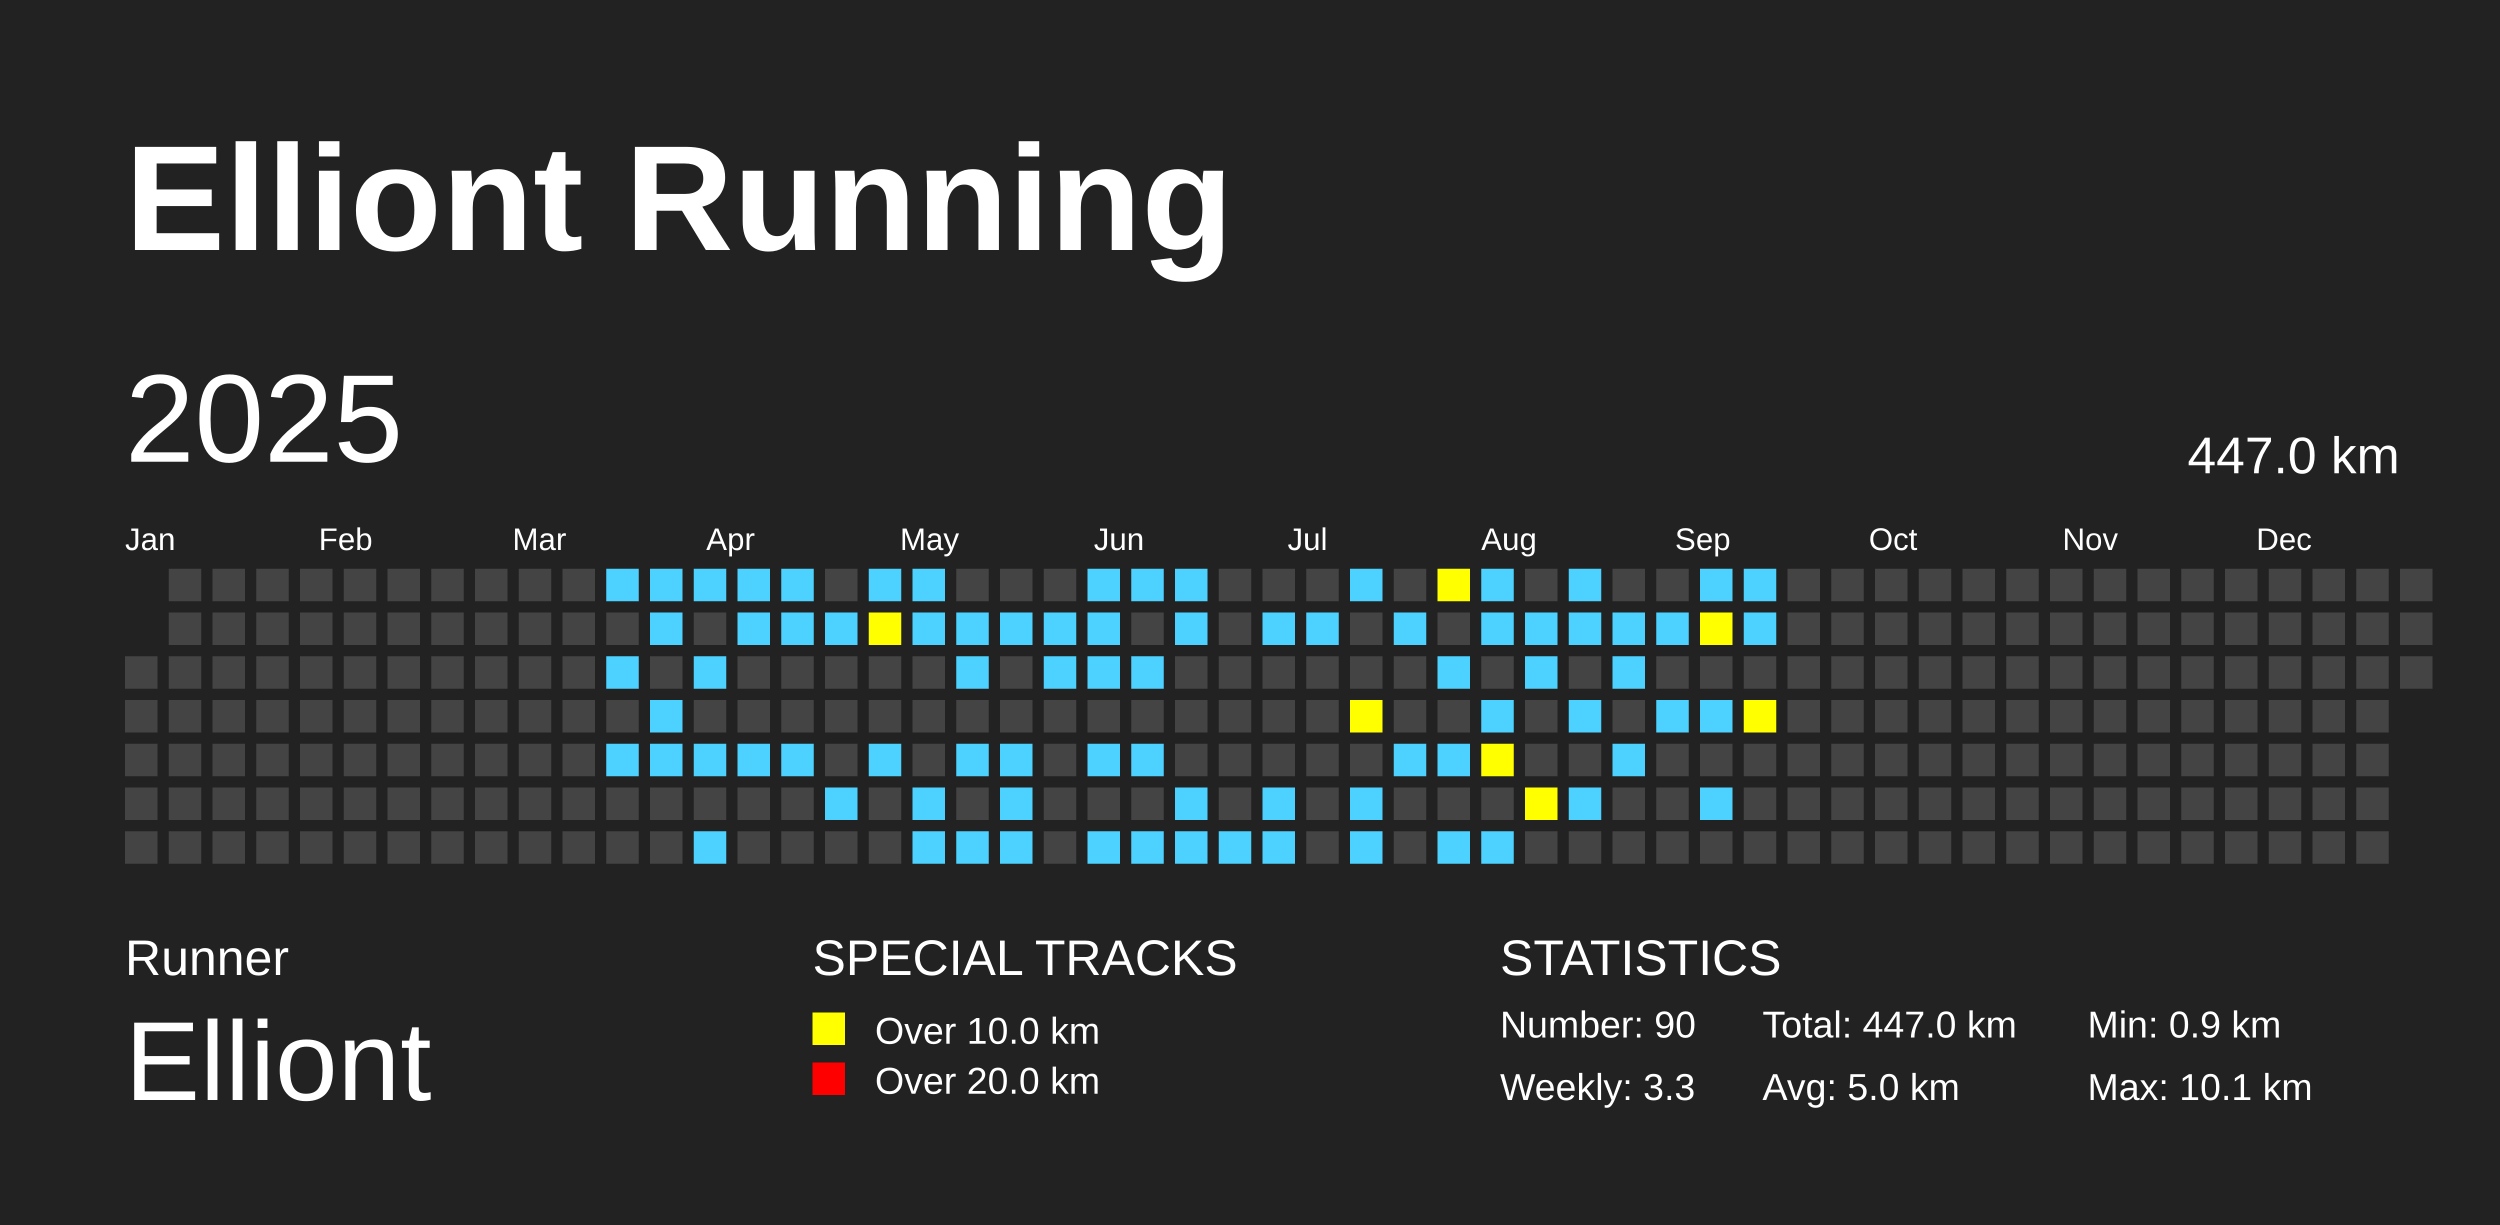
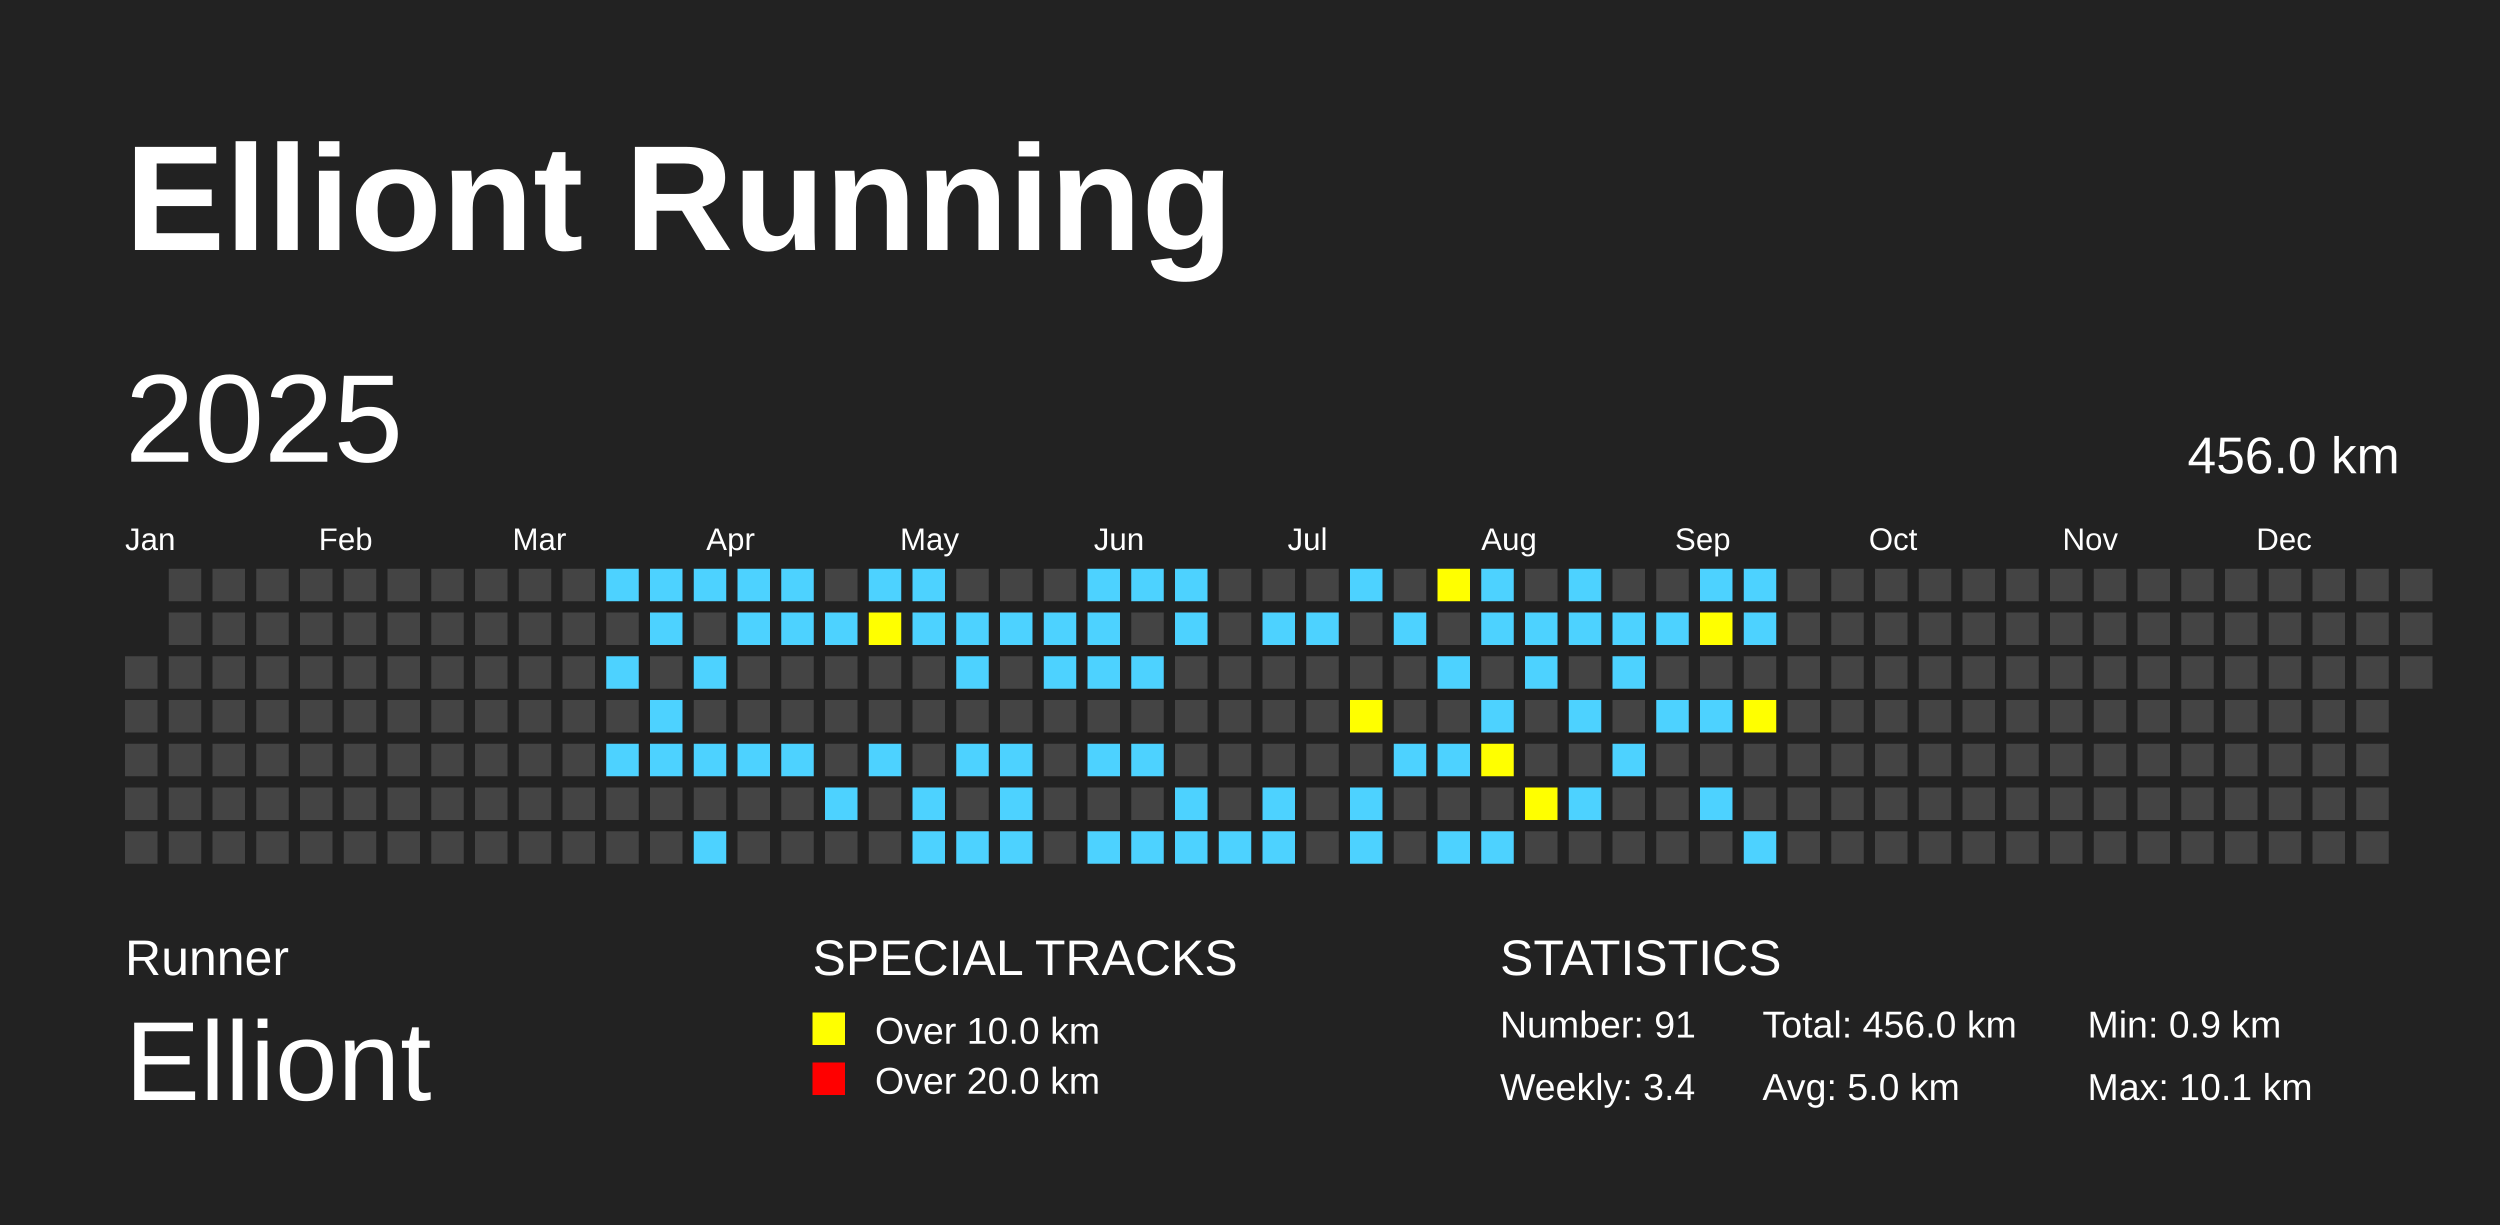
<svg xmlns="http://www.w3.org/2000/svg" baseProfile="full" height="98mm" version="1.1" viewBox="0,0,200,98" width="200mm">
  <defs />
  <rect fill="#222222" height="98" width="200" x="0" y="0" />
  <text fill="#FFFFFF" style="font-size:12px; font-family:Arial; font-weight:bold;" x="10" y="20">Elliont Running</text>
  <text fill="#FFFFFF" style="font-size:4px; font-family:Arial" x="10" y="78">Runner</text>
  <text fill="#FFFFFF" style="font-size:9px; font-family:Arial" x="10" y="88">Elliont</text>
  <text fill="#FFFFFF" style="font-size:4px; font-family:Arial" x="65" y="78">SPECIAL TRACKS</text>
  <rect fill="yellow" height="2.6" width="2.6" x="65" y="81" />
  <text fill="#FFFFFF" style="font-size:3px; font-family:Arial" x="70" y="83.5">Over 10.0 km</text>
  <rect fill="red" height="2.6" width="2.6" x="65" y="85" />
  <text fill="#FFFFFF" style="font-size:3px; font-family:Arial" x="70" y="87.5">Over 20.0 km</text>
  <text fill="#FFFFFF" style="font-size:4px; font-family:Arial" x="120" y="78">STATISTICS</text>
-   <text fill="#FFFFFF" style="font-size:3px; font-family:Arial" x="120" y="83">Number: 90</text>
-   <text fill="#FFFFFF" style="font-size:3px; font-family:Arial" x="120" y="88">Weekly: 3.3</text>
-   <text fill="#FFFFFF" style="font-size:3px; font-family:Arial" x="141" y="83">Total: 447.0 km</text>
+   <text fill="#FFFFFF" style="font-size:3px; font-family:Arial" x="120" y="83">Number: 91</text>
+   <text fill="#FFFFFF" style="font-size:3px; font-family:Arial" x="120" y="88">Weekly: 3.4</text>
+   <text fill="#FFFFFF" style="font-size:3px; font-family:Arial" x="141" y="83">Total: 456.0 km</text>
  <text fill="#FFFFFF" style="font-size:3px; font-family:Arial" x="141" y="88">Avg: 5.0 km</text>
  <text fill="#FFFFFF" style="font-size:3px; font-family:Arial" x="167" y="83">Min: 0.9 km</text>
  <text fill="#FFFFFF" style="font-size:3px; font-family:Arial" x="167" y="88">Max: 10.1 km</text>
  <text dominant-baseline="hanging" fill="#FFFFFF" style="font-size:10.0px; font-family:Arial;" x="10" y="30">2025</text>
-   <text dominant-baseline="hanging" fill="#FFFFFF" style="font-size:4.125px; font-family:Arial;" x="175" y="35">447.0 km</text>
+   <text dominant-baseline="hanging" fill="#FFFFFF" style="font-size:4.125px; font-family:Arial;" x="175" y="35">456.0 km</text>
  <text fill="#FFFFFF" style="font-size:2.5px; font-family:Arial" x="10.0" y="44">Jan</text>
  <text fill="#FFFFFF" style="font-size:2.5px; font-family:Arial" x="25.5" y="44">Feb</text>
  <text fill="#FFFFFF" style="font-size:2.5px; font-family:Arial" x="41.0" y="44">Mar</text>
  <text fill="#FFFFFF" style="font-size:2.5px; font-family:Arial" x="56.5" y="44">Apr</text>
  <text fill="#FFFFFF" style="font-size:2.5px; font-family:Arial" x="72.0" y="44">May</text>
  <text fill="#FFFFFF" style="font-size:2.5px; font-family:Arial" x="87.5" y="44">Jun</text>
  <text fill="#FFFFFF" style="font-size:2.5px; font-family:Arial" x="103.0" y="44">Jul</text>
  <text fill="#FFFFFF" style="font-size:2.5px; font-family:Arial" x="118.5" y="44">Aug</text>
  <text fill="#FFFFFF" style="font-size:2.5px; font-family:Arial" x="134.0" y="44">Sep</text>
  <text fill="#FFFFFF" style="font-size:2.5px; font-family:Arial" x="149.5" y="44">Oct</text>
  <text fill="#FFFFFF" style="font-size:2.5px; font-family:Arial" x="165.0" y="44">Nov</text>
  <text fill="#FFFFFF" style="font-size:2.5px; font-family:Arial" x="180.5" y="44">Dec</text>
  <rect fill="#444444" height="2.6" width="2.6" x="10.0" y="52.5" />
  <rect fill="#444444" height="2.6" width="2.6" x="10.0" y="56.0" />
  <rect fill="#444444" height="2.6" width="2.6" x="10.0" y="59.5" />
  <rect fill="#444444" height="2.6" width="2.6" x="10.0" y="63.0" />
  <rect fill="#444444" height="2.6" width="2.6" x="10.0" y="66.5" />
  <rect fill="#444444" height="2.6" width="2.6" x="13.5" y="45.5" />
  <rect fill="#444444" height="2.6" width="2.6" x="13.5" y="49.0" />
  <rect fill="#444444" height="2.6" width="2.6" x="13.5" y="52.5" />
  <rect fill="#444444" height="2.6" width="2.6" x="13.5" y="56.0" />
  <rect fill="#444444" height="2.6" width="2.6" x="13.5" y="59.5" />
  <rect fill="#444444" height="2.6" width="2.6" x="13.5" y="63.0" />
  <rect fill="#444444" height="2.6" width="2.6" x="13.5" y="66.5" />
  <rect fill="#444444" height="2.6" width="2.6" x="17.0" y="45.5" />
  <rect fill="#444444" height="2.6" width="2.6" x="17.0" y="49.0" />
  <rect fill="#444444" height="2.6" width="2.6" x="17.0" y="52.5" />
  <rect fill="#444444" height="2.6" width="2.6" x="17.0" y="56.0" />
  <rect fill="#444444" height="2.6" width="2.6" x="17.0" y="59.5" />
  <rect fill="#444444" height="2.6" width="2.6" x="17.0" y="63.0" />
  <rect fill="#444444" height="2.6" width="2.6" x="17.0" y="66.5" />
  <rect fill="#444444" height="2.6" width="2.6" x="20.5" y="45.5" />
  <rect fill="#444444" height="2.6" width="2.6" x="20.5" y="49.0" />
  <rect fill="#444444" height="2.6" width="2.6" x="20.5" y="52.5" />
  <rect fill="#444444" height="2.6" width="2.6" x="20.5" y="56.0" />
  <rect fill="#444444" height="2.6" width="2.6" x="20.5" y="59.5" />
  <rect fill="#444444" height="2.6" width="2.6" x="20.5" y="63.0" />
  <rect fill="#444444" height="2.6" width="2.6" x="20.5" y="66.5" />
  <rect fill="#444444" height="2.6" width="2.6" x="24.0" y="45.5" />
  <rect fill="#444444" height="2.6" width="2.6" x="24.0" y="49.0" />
  <rect fill="#444444" height="2.6" width="2.6" x="24.0" y="52.5" />
  <rect fill="#444444" height="2.6" width="2.6" x="24.0" y="56.0" />
  <rect fill="#444444" height="2.6" width="2.6" x="24.0" y="59.5" />
  <rect fill="#444444" height="2.6" width="2.6" x="24.0" y="63.0" />
  <rect fill="#444444" height="2.6" width="2.6" x="24.0" y="66.5" />
  <rect fill="#444444" height="2.6" width="2.6" x="27.5" y="45.5" />
  <rect fill="#444444" height="2.6" width="2.6" x="27.5" y="49.0" />
  <rect fill="#444444" height="2.6" width="2.6" x="27.5" y="52.5" />
  <rect fill="#444444" height="2.6" width="2.6" x="27.5" y="56.0" />
  <rect fill="#444444" height="2.6" width="2.6" x="27.5" y="59.5" />
  <rect fill="#444444" height="2.6" width="2.6" x="27.5" y="63.0" />
  <rect fill="#444444" height="2.6" width="2.6" x="27.5" y="66.5" />
  <rect fill="#444444" height="2.6" width="2.6" x="31.0" y="45.5" />
  <rect fill="#444444" height="2.6" width="2.6" x="31.0" y="49.0" />
  <rect fill="#444444" height="2.6" width="2.6" x="31.0" y="52.5" />
  <rect fill="#444444" height="2.6" width="2.6" x="31.0" y="56.0" />
  <rect fill="#444444" height="2.6" width="2.6" x="31.0" y="59.5" />
  <rect fill="#444444" height="2.6" width="2.6" x="31.0" y="63.0" />
  <rect fill="#444444" height="2.6" width="2.6" x="31.0" y="66.5" />
  <rect fill="#444444" height="2.6" width="2.6" x="34.5" y="45.5" />
  <rect fill="#444444" height="2.6" width="2.6" x="34.5" y="49.0" />
  <rect fill="#444444" height="2.6" width="2.6" x="34.5" y="52.5" />
  <rect fill="#444444" height="2.6" width="2.6" x="34.5" y="56.0" />
  <rect fill="#444444" height="2.6" width="2.6" x="34.5" y="59.5" />
  <rect fill="#444444" height="2.6" width="2.6" x="34.5" y="63.0" />
  <rect fill="#444444" height="2.6" width="2.6" x="34.5" y="66.5" />
  <rect fill="#444444" height="2.6" width="2.6" x="38.0" y="45.5" />
  <rect fill="#444444" height="2.6" width="2.6" x="38.0" y="49.0" />
  <rect fill="#444444" height="2.6" width="2.6" x="38.0" y="52.5" />
  <rect fill="#444444" height="2.6" width="2.6" x="38.0" y="56.0" />
  <rect fill="#444444" height="2.6" width="2.6" x="38.0" y="59.5" />
  <rect fill="#444444" height="2.6" width="2.6" x="38.0" y="63.0" />
  <rect fill="#444444" height="2.6" width="2.6" x="38.0" y="66.5" />
  <rect fill="#444444" height="2.6" width="2.6" x="41.5" y="45.5" />
  <rect fill="#444444" height="2.6" width="2.6" x="41.5" y="49.0" />
  <rect fill="#444444" height="2.6" width="2.6" x="41.5" y="52.5" />
  <rect fill="#444444" height="2.6" width="2.6" x="41.5" y="56.0" />
  <rect fill="#444444" height="2.6" width="2.6" x="41.5" y="59.5" />
  <rect fill="#444444" height="2.6" width="2.6" x="41.5" y="63.0" />
  <rect fill="#444444" height="2.6" width="2.6" x="41.5" y="66.5" />
  <rect fill="#444444" height="2.6" width="2.6" x="45.0" y="45.5" />
  <rect fill="#444444" height="2.6" width="2.6" x="45.0" y="49.0" />
  <rect fill="#444444" height="2.6" width="2.6" x="45.0" y="52.5" />
  <rect fill="#444444" height="2.6" width="2.6" x="45.0" y="56.0" />
  <rect fill="#444444" height="2.6" width="2.6" x="45.0" y="59.5" />
  <rect fill="#444444" height="2.6" width="2.6" x="45.0" y="63.0" />
  <rect fill="#444444" height="2.6" width="2.6" x="45.0" y="66.5" />
  <rect fill="#4DD2FF" height="2.6" width="2.6" x="48.5" y="45.5" />
  <rect fill="#444444" height="2.6" width="2.6" x="48.5" y="49.0" />
  <rect fill="#4DD2FF" height="2.6" width="2.6" x="48.5" y="52.5" />
  <rect fill="#444444" height="2.6" width="2.6" x="48.5" y="56.0" />
  <rect fill="#4DD2FF" height="2.6" width="2.6" x="48.5" y="59.5" />
  <rect fill="#444444" height="2.6" width="2.6" x="48.5" y="63.0" />
  <rect fill="#444444" height="2.6" width="2.6" x="48.5" y="66.5" />
  <rect fill="#4DD2FF" height="2.6" width="2.6" x="52.0" y="45.5" />
  <rect fill="#4DD2FF" height="2.6" width="2.6" x="52.0" y="49.0" />
  <rect fill="#444444" height="2.6" width="2.6" x="52.0" y="52.5" />
  <rect fill="#4DD2FF" height="2.6" width="2.6" x="52.0" y="56.0" />
  <rect fill="#4DD2FF" height="2.6" width="2.6" x="52.0" y="59.5" />
  <rect fill="#444444" height="2.6" width="2.6" x="52.0" y="63.0" />
  <rect fill="#444444" height="2.6" width="2.6" x="52.0" y="66.5" />
  <rect fill="#4DD2FF" height="2.6" width="2.6" x="55.5" y="45.5" />
  <rect fill="#444444" height="2.6" width="2.6" x="55.5" y="49.0" />
  <rect fill="#4DD2FF" height="2.6" width="2.6" x="55.5" y="52.5" />
  <rect fill="#444444" height="2.6" width="2.6" x="55.5" y="56.0" />
  <rect fill="#4DD2FF" height="2.6" width="2.6" x="55.5" y="59.5" />
  <rect fill="#444444" height="2.6" width="2.6" x="55.5" y="63.0" />
  <rect fill="#4DD2FF" height="2.6" width="2.6" x="55.5" y="66.5" />
  <rect fill="#4DD2FF" height="2.6" width="2.6" x="59.0" y="45.5" />
  <rect fill="#4DD2FF" height="2.6" width="2.6" x="59.0" y="49.0" />
  <rect fill="#444444" height="2.6" width="2.6" x="59.0" y="52.5" />
  <rect fill="#444444" height="2.6" width="2.6" x="59.0" y="56.0" />
  <rect fill="#4DD2FF" height="2.6" width="2.6" x="59.0" y="59.5" />
  <rect fill="#444444" height="2.6" width="2.6" x="59.0" y="63.0" />
  <rect fill="#444444" height="2.6" width="2.6" x="59.0" y="66.5" />
  <rect fill="#4DD2FF" height="2.6" width="2.6" x="62.5" y="45.5" />
  <rect fill="#4DD2FF" height="2.6" width="2.6" x="62.5" y="49.0" />
  <rect fill="#444444" height="2.6" width="2.6" x="62.5" y="52.5" />
  <rect fill="#444444" height="2.6" width="2.6" x="62.5" y="56.0" />
  <rect fill="#4DD2FF" height="2.6" width="2.6" x="62.5" y="59.5" />
  <rect fill="#444444" height="2.6" width="2.6" x="62.5" y="63.0" />
  <rect fill="#444444" height="2.6" width="2.6" x="62.5" y="66.5" />
  <rect fill="#444444" height="2.6" width="2.6" x="66.0" y="45.5" />
  <rect fill="#4DD2FF" height="2.6" width="2.6" x="66.0" y="49.0" />
  <rect fill="#444444" height="2.6" width="2.6" x="66.0" y="52.5" />
  <rect fill="#444444" height="2.6" width="2.6" x="66.0" y="56.0" />
  <rect fill="#444444" height="2.6" width="2.6" x="66.0" y="59.5" />
  <rect fill="#4DD2FF" height="2.6" width="2.6" x="66.0" y="63.0" />
  <rect fill="#444444" height="2.6" width="2.6" x="66.0" y="66.5" />
  <rect fill="#4DD2FF" height="2.6" width="2.6" x="69.5" y="45.5" />
  <rect fill="yellow" height="2.6" width="2.6" x="69.5" y="49.0" />
  <rect fill="#444444" height="2.6" width="2.6" x="69.5" y="52.5" />
  <rect fill="#444444" height="2.6" width="2.6" x="69.5" y="56.0" />
  <rect fill="#4DD2FF" height="2.6" width="2.6" x="69.5" y="59.5" />
  <rect fill="#444444" height="2.6" width="2.6" x="69.5" y="63.0" />
  <rect fill="#444444" height="2.6" width="2.6" x="69.5" y="66.5" />
  <rect fill="#4DD2FF" height="2.6" width="2.6" x="73.0" y="45.5" />
  <rect fill="#4DD2FF" height="2.6" width="2.6" x="73.0" y="49.0" />
  <rect fill="#444444" height="2.6" width="2.6" x="73.0" y="52.5" />
  <rect fill="#444444" height="2.6" width="2.6" x="73.0" y="56.0" />
  <rect fill="#444444" height="2.6" width="2.6" x="73.0" y="59.5" />
  <rect fill="#4DD2FF" height="2.6" width="2.6" x="73.0" y="63.0" />
  <rect fill="#4DD2FF" height="2.6" width="2.6" x="73.0" y="66.5" />
  <rect fill="#444444" height="2.6" width="2.6" x="76.5" y="45.5" />
  <rect fill="#4DD2FF" height="2.6" width="2.6" x="76.5" y="49.0" />
  <rect fill="#4DD2FF" height="2.6" width="2.6" x="76.5" y="52.5" />
  <rect fill="#444444" height="2.6" width="2.6" x="76.5" y="56.0" />
  <rect fill="#4DD2FF" height="2.6" width="2.6" x="76.5" y="59.5" />
  <rect fill="#444444" height="2.6" width="2.6" x="76.5" y="63.0" />
  <rect fill="#4DD2FF" height="2.6" width="2.6" x="76.5" y="66.5" />
  <rect fill="#444444" height="2.6" width="2.6" x="80.0" y="45.5" />
  <rect fill="#4DD2FF" height="2.6" width="2.6" x="80.0" y="49.0" />
  <rect fill="#444444" height="2.6" width="2.6" x="80.0" y="52.5" />
  <rect fill="#444444" height="2.6" width="2.6" x="80.0" y="56.0" />
  <rect fill="#4DD2FF" height="2.6" width="2.6" x="80.0" y="59.5" />
  <rect fill="#4DD2FF" height="2.6" width="2.6" x="80.0" y="63.0" />
  <rect fill="#4DD2FF" height="2.6" width="2.6" x="80.0" y="66.5" />
  <rect fill="#444444" height="2.6" width="2.6" x="83.5" y="45.5" />
  <rect fill="#4DD2FF" height="2.6" width="2.6" x="83.5" y="49.0" />
  <rect fill="#4DD2FF" height="2.6" width="2.6" x="83.5" y="52.5" />
  <rect fill="#444444" height="2.6" width="2.6" x="83.5" y="56.0" />
  <rect fill="#444444" height="2.6" width="2.6" x="83.5" y="59.5" />
  <rect fill="#444444" height="2.6" width="2.6" x="83.5" y="63.0" />
  <rect fill="#444444" height="2.6" width="2.6" x="83.5" y="66.5" />
  <rect fill="#4DD2FF" height="2.6" width="2.6" x="87.0" y="45.5" />
  <rect fill="#4DD2FF" height="2.6" width="2.6" x="87.0" y="49.0" />
  <rect fill="#4DD2FF" height="2.6" width="2.6" x="87.0" y="52.5" />
  <rect fill="#444444" height="2.6" width="2.6" x="87.0" y="56.0" />
  <rect fill="#4DD2FF" height="2.6" width="2.6" x="87.0" y="59.5" />
  <rect fill="#444444" height="2.6" width="2.6" x="87.0" y="63.0" />
  <rect fill="#4DD2FF" height="2.6" width="2.6" x="87.0" y="66.5" />
  <rect fill="#4DD2FF" height="2.6" width="2.6" x="90.5" y="45.5" />
  <rect fill="#444444" height="2.6" width="2.6" x="90.5" y="49.0" />
  <rect fill="#4DD2FF" height="2.6" width="2.6" x="90.5" y="52.5" />
  <rect fill="#444444" height="2.6" width="2.6" x="90.5" y="56.0" />
  <rect fill="#4DD2FF" height="2.6" width="2.6" x="90.5" y="59.5" />
  <rect fill="#444444" height="2.6" width="2.6" x="90.5" y="63.0" />
  <rect fill="#4DD2FF" height="2.6" width="2.6" x="90.5" y="66.5" />
  <rect fill="#4DD2FF" height="2.6" width="2.6" x="94.0" y="45.5" />
  <rect fill="#4DD2FF" height="2.6" width="2.6" x="94.0" y="49.0" />
  <rect fill="#444444" height="2.6" width="2.6" x="94.0" y="52.5" />
  <rect fill="#444444" height="2.6" width="2.6" x="94.0" y="56.0" />
  <rect fill="#444444" height="2.6" width="2.6" x="94.0" y="59.5" />
  <rect fill="#4DD2FF" height="2.6" width="2.6" x="94.0" y="63.0" />
  <rect fill="#4DD2FF" height="2.6" width="2.6" x="94.0" y="66.5" />
  <rect fill="#444444" height="2.6" width="2.6" x="97.5" y="45.5" />
  <rect fill="#444444" height="2.6" width="2.6" x="97.5" y="49.0" />
  <rect fill="#444444" height="2.6" width="2.6" x="97.5" y="52.5" />
  <rect fill="#444444" height="2.6" width="2.6" x="97.5" y="56.0" />
  <rect fill="#444444" height="2.6" width="2.6" x="97.5" y="59.5" />
  <rect fill="#444444" height="2.6" width="2.6" x="97.5" y="63.0" />
  <rect fill="#4DD2FF" height="2.6" width="2.6" x="97.5" y="66.5" />
  <rect fill="#444444" height="2.6" width="2.6" x="101.0" y="45.5" />
  <rect fill="#4DD2FF" height="2.6" width="2.6" x="101.0" y="49.0" />
  <rect fill="#444444" height="2.6" width="2.6" x="101.0" y="52.5" />
  <rect fill="#444444" height="2.6" width="2.6" x="101.0" y="56.0" />
  <rect fill="#444444" height="2.6" width="2.6" x="101.0" y="59.5" />
  <rect fill="#4DD2FF" height="2.6" width="2.6" x="101.0" y="63.0" />
  <rect fill="#4DD2FF" height="2.6" width="2.6" x="101.0" y="66.5" />
  <rect fill="#444444" height="2.6" width="2.6" x="104.5" y="45.5" />
  <rect fill="#4DD2FF" height="2.6" width="2.6" x="104.5" y="49.0" />
  <rect fill="#444444" height="2.6" width="2.6" x="104.5" y="52.5" />
  <rect fill="#444444" height="2.6" width="2.6" x="104.5" y="56.0" />
  <rect fill="#444444" height="2.6" width="2.6" x="104.5" y="59.5" />
  <rect fill="#444444" height="2.6" width="2.6" x="104.5" y="63.0" />
  <rect fill="#444444" height="2.6" width="2.6" x="104.5" y="66.5" />
  <rect fill="#4DD2FF" height="2.6" width="2.6" x="108.0" y="45.5" />
  <rect fill="#444444" height="2.6" width="2.6" x="108.0" y="49.0" />
  <rect fill="#444444" height="2.6" width="2.6" x="108.0" y="52.5" />
  <rect fill="yellow" height="2.6" width="2.6" x="108.0" y="56.0" />
  <rect fill="#444444" height="2.6" width="2.6" x="108.0" y="59.5" />
  <rect fill="#4DD2FF" height="2.6" width="2.6" x="108.0" y="63.0" />
  <rect fill="#4DD2FF" height="2.6" width="2.6" x="108.0" y="66.5" />
  <rect fill="#444444" height="2.6" width="2.6" x="111.5" y="45.5" />
  <rect fill="#4DD2FF" height="2.6" width="2.6" x="111.5" y="49.0" />
  <rect fill="#444444" height="2.6" width="2.6" x="111.5" y="52.5" />
  <rect fill="#444444" height="2.6" width="2.6" x="111.5" y="56.0" />
  <rect fill="#4DD2FF" height="2.6" width="2.6" x="111.5" y="59.5" />
  <rect fill="#444444" height="2.6" width="2.6" x="111.5" y="63.0" />
  <rect fill="#444444" height="2.6" width="2.6" x="111.5" y="66.5" />
  <rect fill="yellow" height="2.6" width="2.6" x="115.0" y="45.5" />
  <rect fill="#444444" height="2.6" width="2.6" x="115.0" y="49.0" />
  <rect fill="#4DD2FF" height="2.6" width="2.6" x="115.0" y="52.5" />
  <rect fill="#444444" height="2.6" width="2.6" x="115.0" y="56.0" />
  <rect fill="#4DD2FF" height="2.6" width="2.6" x="115.0" y="59.5" />
  <rect fill="#444444" height="2.6" width="2.6" x="115.0" y="63.0" />
  <rect fill="#4DD2FF" height="2.6" width="2.6" x="115.0" y="66.5" />
  <rect fill="#4DD2FF" height="2.6" width="2.6" x="118.5" y="45.5" />
  <rect fill="#4DD2FF" height="2.6" width="2.6" x="118.5" y="49.0" />
  <rect fill="#444444" height="2.6" width="2.6" x="118.5" y="52.5" />
  <rect fill="#4DD2FF" height="2.6" width="2.6" x="118.5" y="56.0" />
  <rect fill="yellow" height="2.6" width="2.6" x="118.5" y="59.5" />
  <rect fill="#444444" height="2.6" width="2.6" x="118.5" y="63.0" />
  <rect fill="#4DD2FF" height="2.6" width="2.6" x="118.5" y="66.5" />
  <rect fill="#444444" height="2.6" width="2.6" x="122.0" y="45.5" />
  <rect fill="#4DD2FF" height="2.6" width="2.6" x="122.0" y="49.0" />
  <rect fill="#4DD2FF" height="2.6" width="2.6" x="122.0" y="52.5" />
  <rect fill="#444444" height="2.6" width="2.6" x="122.0" y="56.0" />
  <rect fill="#444444" height="2.6" width="2.6" x="122.0" y="59.5" />
  <rect fill="yellow" height="2.6" width="2.6" x="122.0" y="63.0" />
  <rect fill="#444444" height="2.6" width="2.6" x="122.0" y="66.5" />
  <rect fill="#4DD2FF" height="2.6" width="2.6" x="125.5" y="45.5" />
  <rect fill="#4DD2FF" height="2.6" width="2.6" x="125.5" y="49.0" />
  <rect fill="#444444" height="2.6" width="2.6" x="125.5" y="52.5" />
  <rect fill="#4DD2FF" height="2.6" width="2.6" x="125.5" y="56.0" />
  <rect fill="#444444" height="2.6" width="2.6" x="125.5" y="59.5" />
  <rect fill="#4DD2FF" height="2.6" width="2.6" x="125.5" y="63.0" />
  <rect fill="#444444" height="2.6" width="2.6" x="125.5" y="66.5" />
  <rect fill="#444444" height="2.6" width="2.6" x="129.0" y="45.5" />
  <rect fill="#4DD2FF" height="2.6" width="2.6" x="129.0" y="49.0" />
  <rect fill="#4DD2FF" height="2.6" width="2.6" x="129.0" y="52.5" />
  <rect fill="#444444" height="2.6" width="2.6" x="129.0" y="56.0" />
  <rect fill="#4DD2FF" height="2.6" width="2.6" x="129.0" y="59.5" />
  <rect fill="#444444" height="2.6" width="2.6" x="129.0" y="63.0" />
  <rect fill="#444444" height="2.6" width="2.6" x="129.0" y="66.5" />
  <rect fill="#444444" height="2.6" width="2.6" x="132.5" y="45.5" />
  <rect fill="#4DD2FF" height="2.6" width="2.6" x="132.5" y="49.0" />
  <rect fill="#444444" height="2.6" width="2.6" x="132.5" y="52.5" />
  <rect fill="#4DD2FF" height="2.6" width="2.6" x="132.5" y="56.0" />
  <rect fill="#444444" height="2.6" width="2.6" x="132.5" y="59.5" />
  <rect fill="#444444" height="2.6" width="2.6" x="132.5" y="63.0" />
  <rect fill="#444444" height="2.6" width="2.6" x="132.5" y="66.5" />
  <rect fill="#4DD2FF" height="2.6" width="2.6" x="136.0" y="45.5" />
  <rect fill="yellow" height="2.6" width="2.6" x="136.0" y="49.0" />
  <rect fill="#444444" height="2.6" width="2.6" x="136.0" y="52.5" />
  <rect fill="#4DD2FF" height="2.6" width="2.6" x="136.0" y="56.0" />
  <rect fill="#444444" height="2.6" width="2.6" x="136.0" y="59.5" />
  <rect fill="#4DD2FF" height="2.6" width="2.6" x="136.0" y="63.0" />
  <rect fill="#444444" height="2.6" width="2.6" x="136.0" y="66.5" />
  <rect fill="#4DD2FF" height="2.6" width="2.6" x="139.5" y="45.5" />
  <rect fill="#4DD2FF" height="2.6" width="2.6" x="139.5" y="49.0" />
  <rect fill="#444444" height="2.6" width="2.6" x="139.5" y="52.5" />
  <rect fill="yellow" height="2.6" width="2.6" x="139.5" y="56.0" />
  <rect fill="#444444" height="2.6" width="2.6" x="139.5" y="59.5" />
  <rect fill="#444444" height="2.6" width="2.6" x="139.5" y="63.0" />
-   <rect fill="#444444" height="2.6" width="2.6" x="139.5" y="66.5" />
+   <rect fill="#4DD2FF" height="2.6" width="2.6" x="139.5" y="66.5" />
  <rect fill="#444444" height="2.6" width="2.6" x="143.0" y="45.5" />
  <rect fill="#444444" height="2.6" width="2.6" x="143.0" y="49.0" />
  <rect fill="#444444" height="2.6" width="2.6" x="143.0" y="52.5" />
  <rect fill="#444444" height="2.6" width="2.6" x="143.0" y="56.0" />
  <rect fill="#444444" height="2.6" width="2.6" x="143.0" y="59.5" />
  <rect fill="#444444" height="2.6" width="2.6" x="143.0" y="63.0" />
  <rect fill="#444444" height="2.6" width="2.6" x="143.0" y="66.5" />
  <rect fill="#444444" height="2.6" width="2.6" x="146.5" y="45.5" />
  <rect fill="#444444" height="2.6" width="2.6" x="146.5" y="49.0" />
  <rect fill="#444444" height="2.6" width="2.6" x="146.5" y="52.5" />
  <rect fill="#444444" height="2.6" width="2.6" x="146.5" y="56.0" />
  <rect fill="#444444" height="2.6" width="2.6" x="146.5" y="59.5" />
  <rect fill="#444444" height="2.6" width="2.6" x="146.5" y="63.0" />
  <rect fill="#444444" height="2.6" width="2.6" x="146.5" y="66.5" />
  <rect fill="#444444" height="2.6" width="2.6" x="150.0" y="45.5" />
  <rect fill="#444444" height="2.6" width="2.6" x="150.0" y="49.0" />
  <rect fill="#444444" height="2.6" width="2.6" x="150.0" y="52.5" />
  <rect fill="#444444" height="2.6" width="2.6" x="150.0" y="56.0" />
  <rect fill="#444444" height="2.6" width="2.6" x="150.0" y="59.5" />
  <rect fill="#444444" height="2.6" width="2.6" x="150.0" y="63.0" />
  <rect fill="#444444" height="2.6" width="2.6" x="150.0" y="66.5" />
  <rect fill="#444444" height="2.6" width="2.6" x="153.5" y="45.5" />
  <rect fill="#444444" height="2.6" width="2.6" x="153.5" y="49.0" />
  <rect fill="#444444" height="2.6" width="2.6" x="153.5" y="52.5" />
  <rect fill="#444444" height="2.6" width="2.6" x="153.5" y="56.0" />
  <rect fill="#444444" height="2.6" width="2.6" x="153.5" y="59.5" />
  <rect fill="#444444" height="2.6" width="2.6" x="153.5" y="63.0" />
  <rect fill="#444444" height="2.6" width="2.6" x="153.5" y="66.5" />
  <rect fill="#444444" height="2.6" width="2.6" x="157.0" y="45.5" />
  <rect fill="#444444" height="2.6" width="2.6" x="157.0" y="49.0" />
  <rect fill="#444444" height="2.6" width="2.6" x="157.0" y="52.5" />
  <rect fill="#444444" height="2.6" width="2.6" x="157.0" y="56.0" />
  <rect fill="#444444" height="2.6" width="2.6" x="157.0" y="59.5" />
  <rect fill="#444444" height="2.6" width="2.6" x="157.0" y="63.0" />
  <rect fill="#444444" height="2.6" width="2.6" x="157.0" y="66.5" />
  <rect fill="#444444" height="2.6" width="2.6" x="160.5" y="45.5" />
  <rect fill="#444444" height="2.6" width="2.6" x="160.5" y="49.0" />
  <rect fill="#444444" height="2.6" width="2.6" x="160.5" y="52.5" />
  <rect fill="#444444" height="2.6" width="2.6" x="160.5" y="56.0" />
  <rect fill="#444444" height="2.6" width="2.6" x="160.5" y="59.5" />
  <rect fill="#444444" height="2.6" width="2.6" x="160.5" y="63.0" />
  <rect fill="#444444" height="2.6" width="2.6" x="160.5" y="66.5" />
  <rect fill="#444444" height="2.6" width="2.6" x="164.0" y="45.5" />
  <rect fill="#444444" height="2.6" width="2.6" x="164.0" y="49.0" />
  <rect fill="#444444" height="2.6" width="2.6" x="164.0" y="52.5" />
  <rect fill="#444444" height="2.6" width="2.6" x="164.0" y="56.0" />
  <rect fill="#444444" height="2.6" width="2.6" x="164.0" y="59.5" />
  <rect fill="#444444" height="2.6" width="2.6" x="164.0" y="63.0" />
  <rect fill="#444444" height="2.6" width="2.6" x="164.0" y="66.5" />
  <rect fill="#444444" height="2.6" width="2.6" x="167.5" y="45.5" />
  <rect fill="#444444" height="2.6" width="2.6" x="167.5" y="49.0" />
  <rect fill="#444444" height="2.6" width="2.6" x="167.5" y="52.5" />
  <rect fill="#444444" height="2.6" width="2.6" x="167.5" y="56.0" />
  <rect fill="#444444" height="2.6" width="2.6" x="167.5" y="59.5" />
  <rect fill="#444444" height="2.6" width="2.6" x="167.5" y="63.0" />
  <rect fill="#444444" height="2.6" width="2.6" x="167.5" y="66.5" />
  <rect fill="#444444" height="2.6" width="2.6" x="171.0" y="45.5" />
  <rect fill="#444444" height="2.6" width="2.6" x="171.0" y="49.0" />
  <rect fill="#444444" height="2.6" width="2.6" x="171.0" y="52.5" />
  <rect fill="#444444" height="2.6" width="2.6" x="171.0" y="56.0" />
  <rect fill="#444444" height="2.6" width="2.6" x="171.0" y="59.5" />
  <rect fill="#444444" height="2.6" width="2.6" x="171.0" y="63.0" />
  <rect fill="#444444" height="2.6" width="2.6" x="171.0" y="66.5" />
  <rect fill="#444444" height="2.6" width="2.6" x="174.5" y="45.5" />
  <rect fill="#444444" height="2.6" width="2.6" x="174.5" y="49.0" />
  <rect fill="#444444" height="2.6" width="2.6" x="174.5" y="52.5" />
  <rect fill="#444444" height="2.6" width="2.6" x="174.5" y="56.0" />
  <rect fill="#444444" height="2.6" width="2.6" x="174.5" y="59.5" />
  <rect fill="#444444" height="2.6" width="2.6" x="174.5" y="63.0" />
  <rect fill="#444444" height="2.6" width="2.6" x="174.5" y="66.5" />
  <rect fill="#444444" height="2.6" width="2.6" x="178.0" y="45.5" />
  <rect fill="#444444" height="2.6" width="2.6" x="178.0" y="49.0" />
  <rect fill="#444444" height="2.6" width="2.6" x="178.0" y="52.5" />
  <rect fill="#444444" height="2.6" width="2.6" x="178.0" y="56.0" />
  <rect fill="#444444" height="2.6" width="2.6" x="178.0" y="59.5" />
  <rect fill="#444444" height="2.6" width="2.6" x="178.0" y="63.0" />
  <rect fill="#444444" height="2.6" width="2.6" x="178.0" y="66.5" />
  <rect fill="#444444" height="2.6" width="2.6" x="181.5" y="45.5" />
  <rect fill="#444444" height="2.6" width="2.6" x="181.5" y="49.0" />
  <rect fill="#444444" height="2.6" width="2.6" x="181.5" y="52.5" />
  <rect fill="#444444" height="2.6" width="2.6" x="181.5" y="56.0" />
  <rect fill="#444444" height="2.6" width="2.6" x="181.5" y="59.5" />
  <rect fill="#444444" height="2.6" width="2.6" x="181.5" y="63.0" />
  <rect fill="#444444" height="2.6" width="2.6" x="181.5" y="66.5" />
  <rect fill="#444444" height="2.6" width="2.6" x="185.0" y="45.5" />
  <rect fill="#444444" height="2.6" width="2.6" x="185.0" y="49.0" />
  <rect fill="#444444" height="2.6" width="2.6" x="185.0" y="52.5" />
  <rect fill="#444444" height="2.6" width="2.6" x="185.0" y="56.0" />
  <rect fill="#444444" height="2.6" width="2.6" x="185.0" y="59.5" />
  <rect fill="#444444" height="2.6" width="2.6" x="185.0" y="63.0" />
  <rect fill="#444444" height="2.6" width="2.6" x="185.0" y="66.5" />
  <rect fill="#444444" height="2.6" width="2.6" x="188.5" y="45.5" />
  <rect fill="#444444" height="2.6" width="2.6" x="188.5" y="49.0" />
  <rect fill="#444444" height="2.6" width="2.6" x="188.5" y="52.5" />
  <rect fill="#444444" height="2.6" width="2.6" x="188.5" y="56.0" />
  <rect fill="#444444" height="2.6" width="2.6" x="188.5" y="59.5" />
  <rect fill="#444444" height="2.6" width="2.6" x="188.5" y="63.0" />
  <rect fill="#444444" height="2.6" width="2.6" x="188.5" y="66.5" />
  <rect fill="#444444" height="2.6" width="2.6" x="192.0" y="45.5" />
  <rect fill="#444444" height="2.6" width="2.6" x="192.0" y="49.0" />
  <rect fill="#444444" height="2.6" width="2.6" x="192.0" y="52.5" />
</svg>
